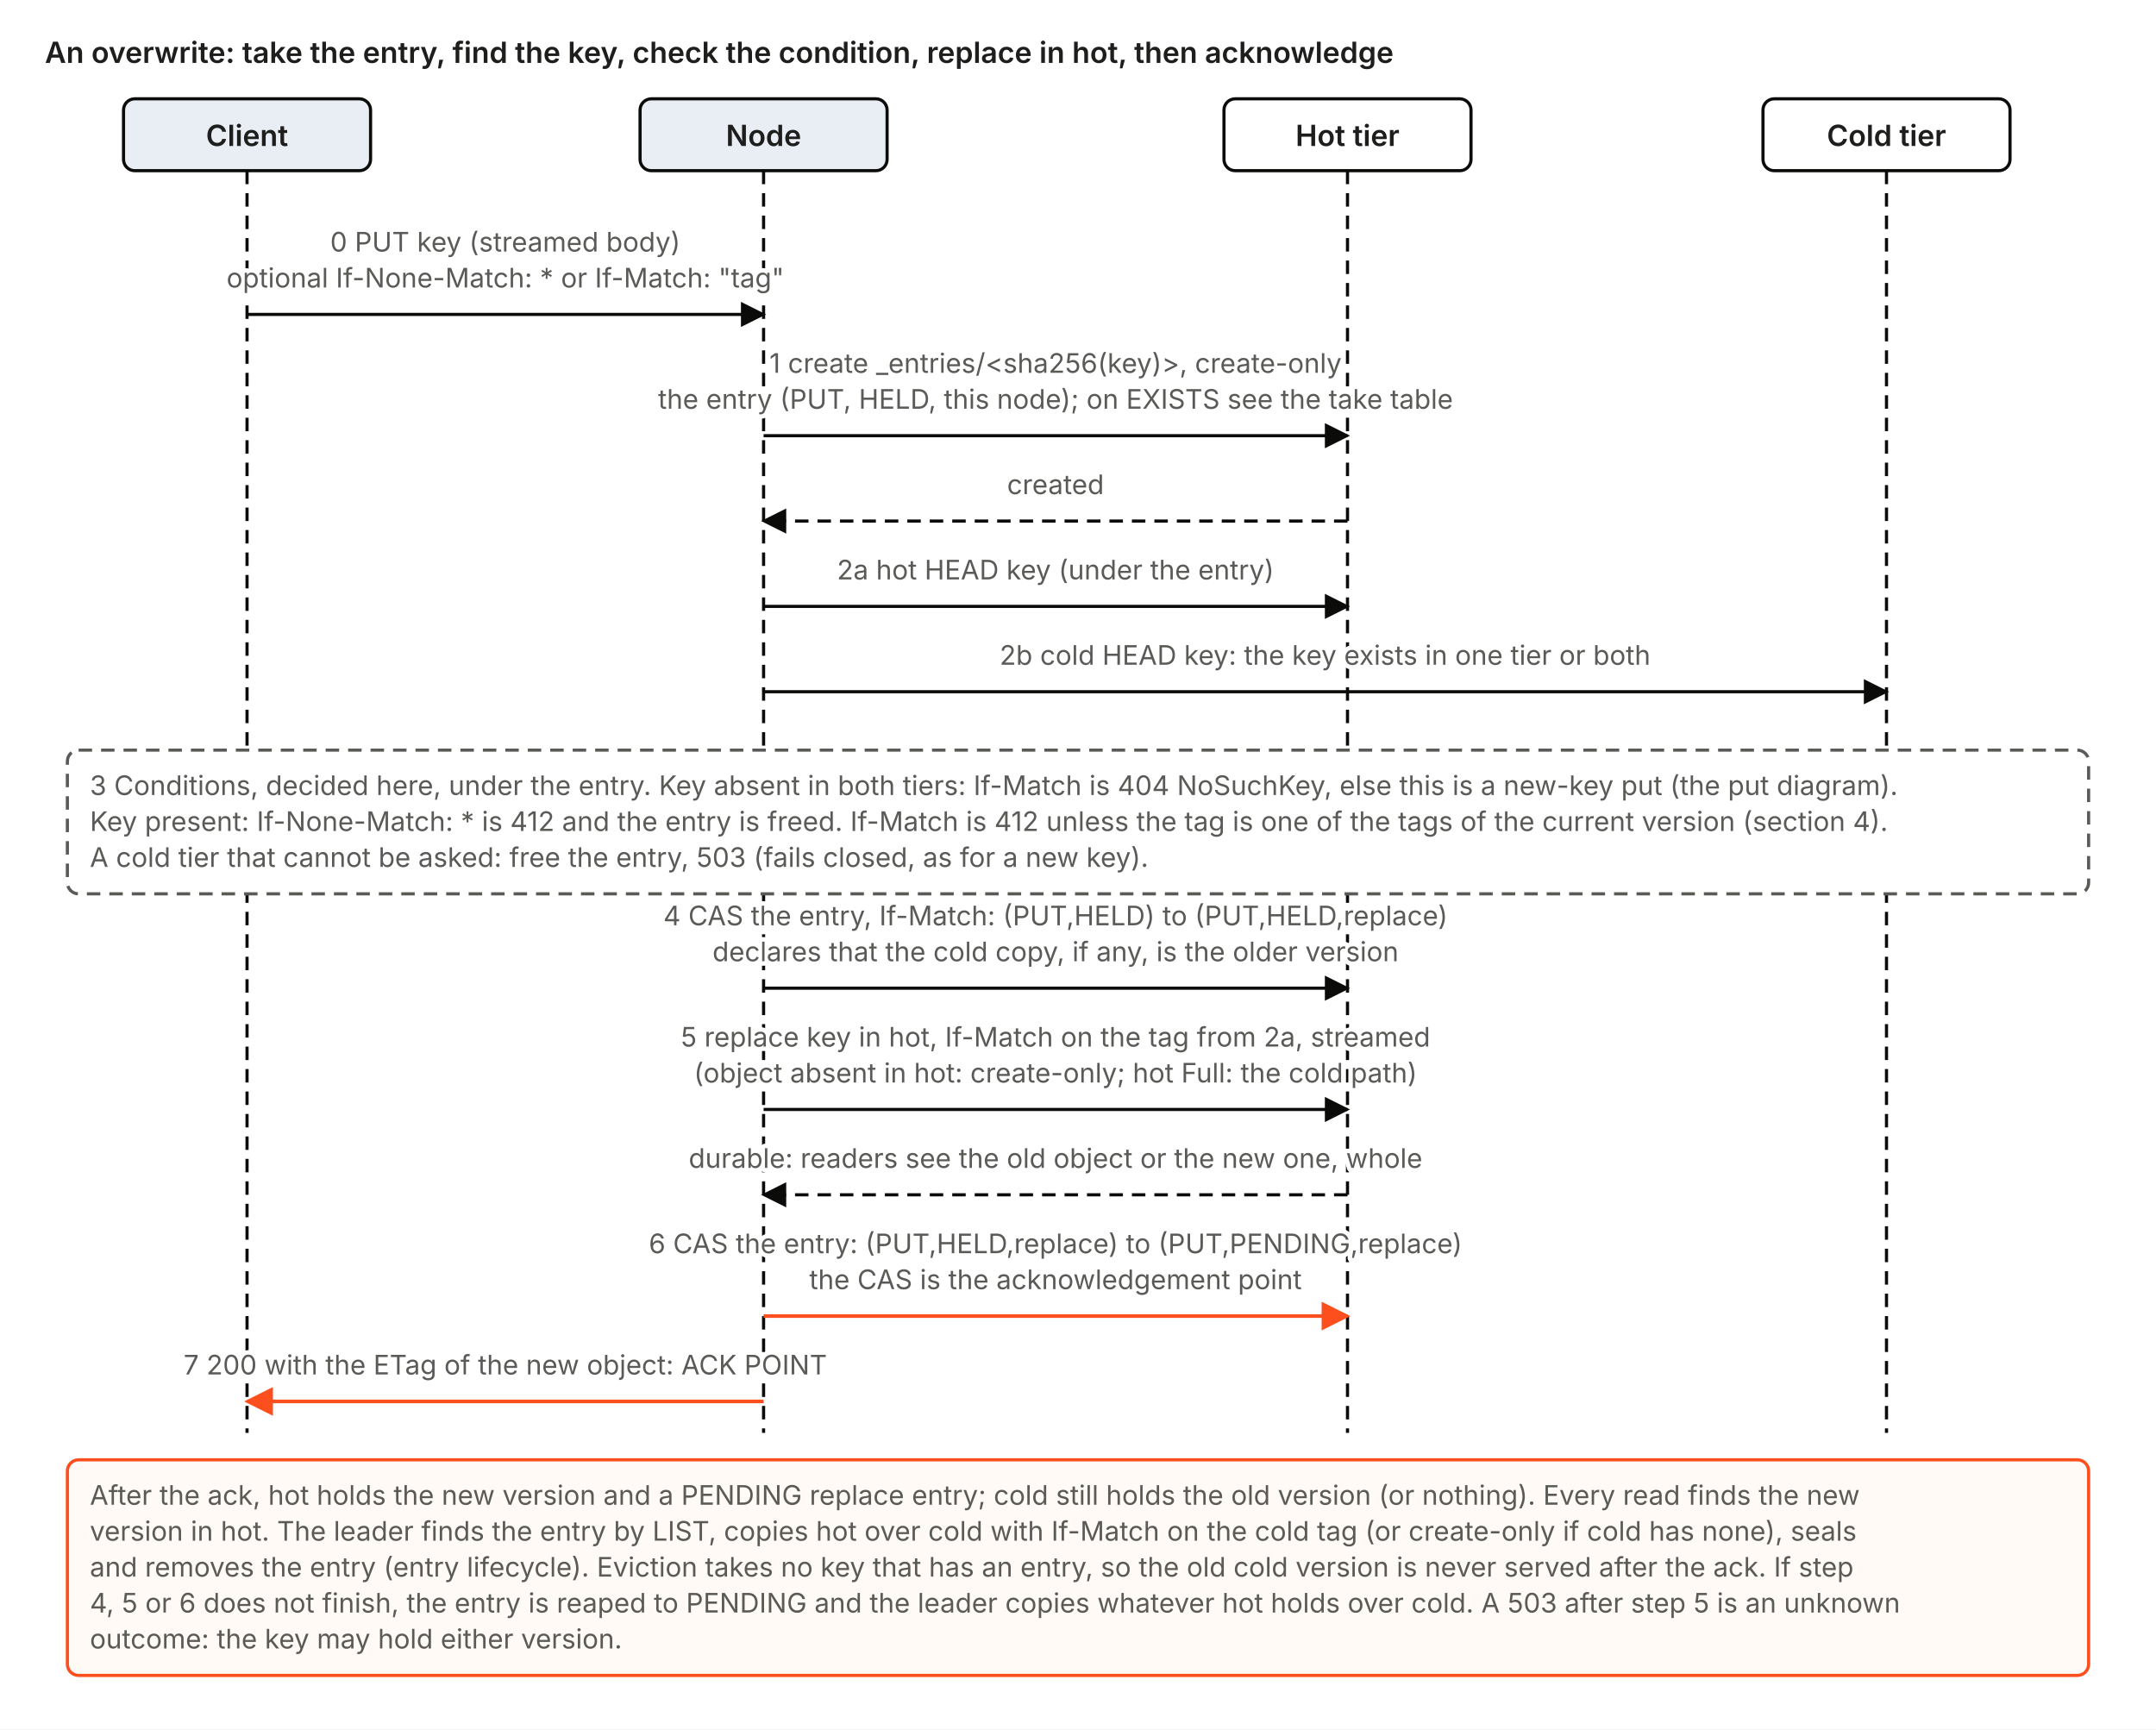
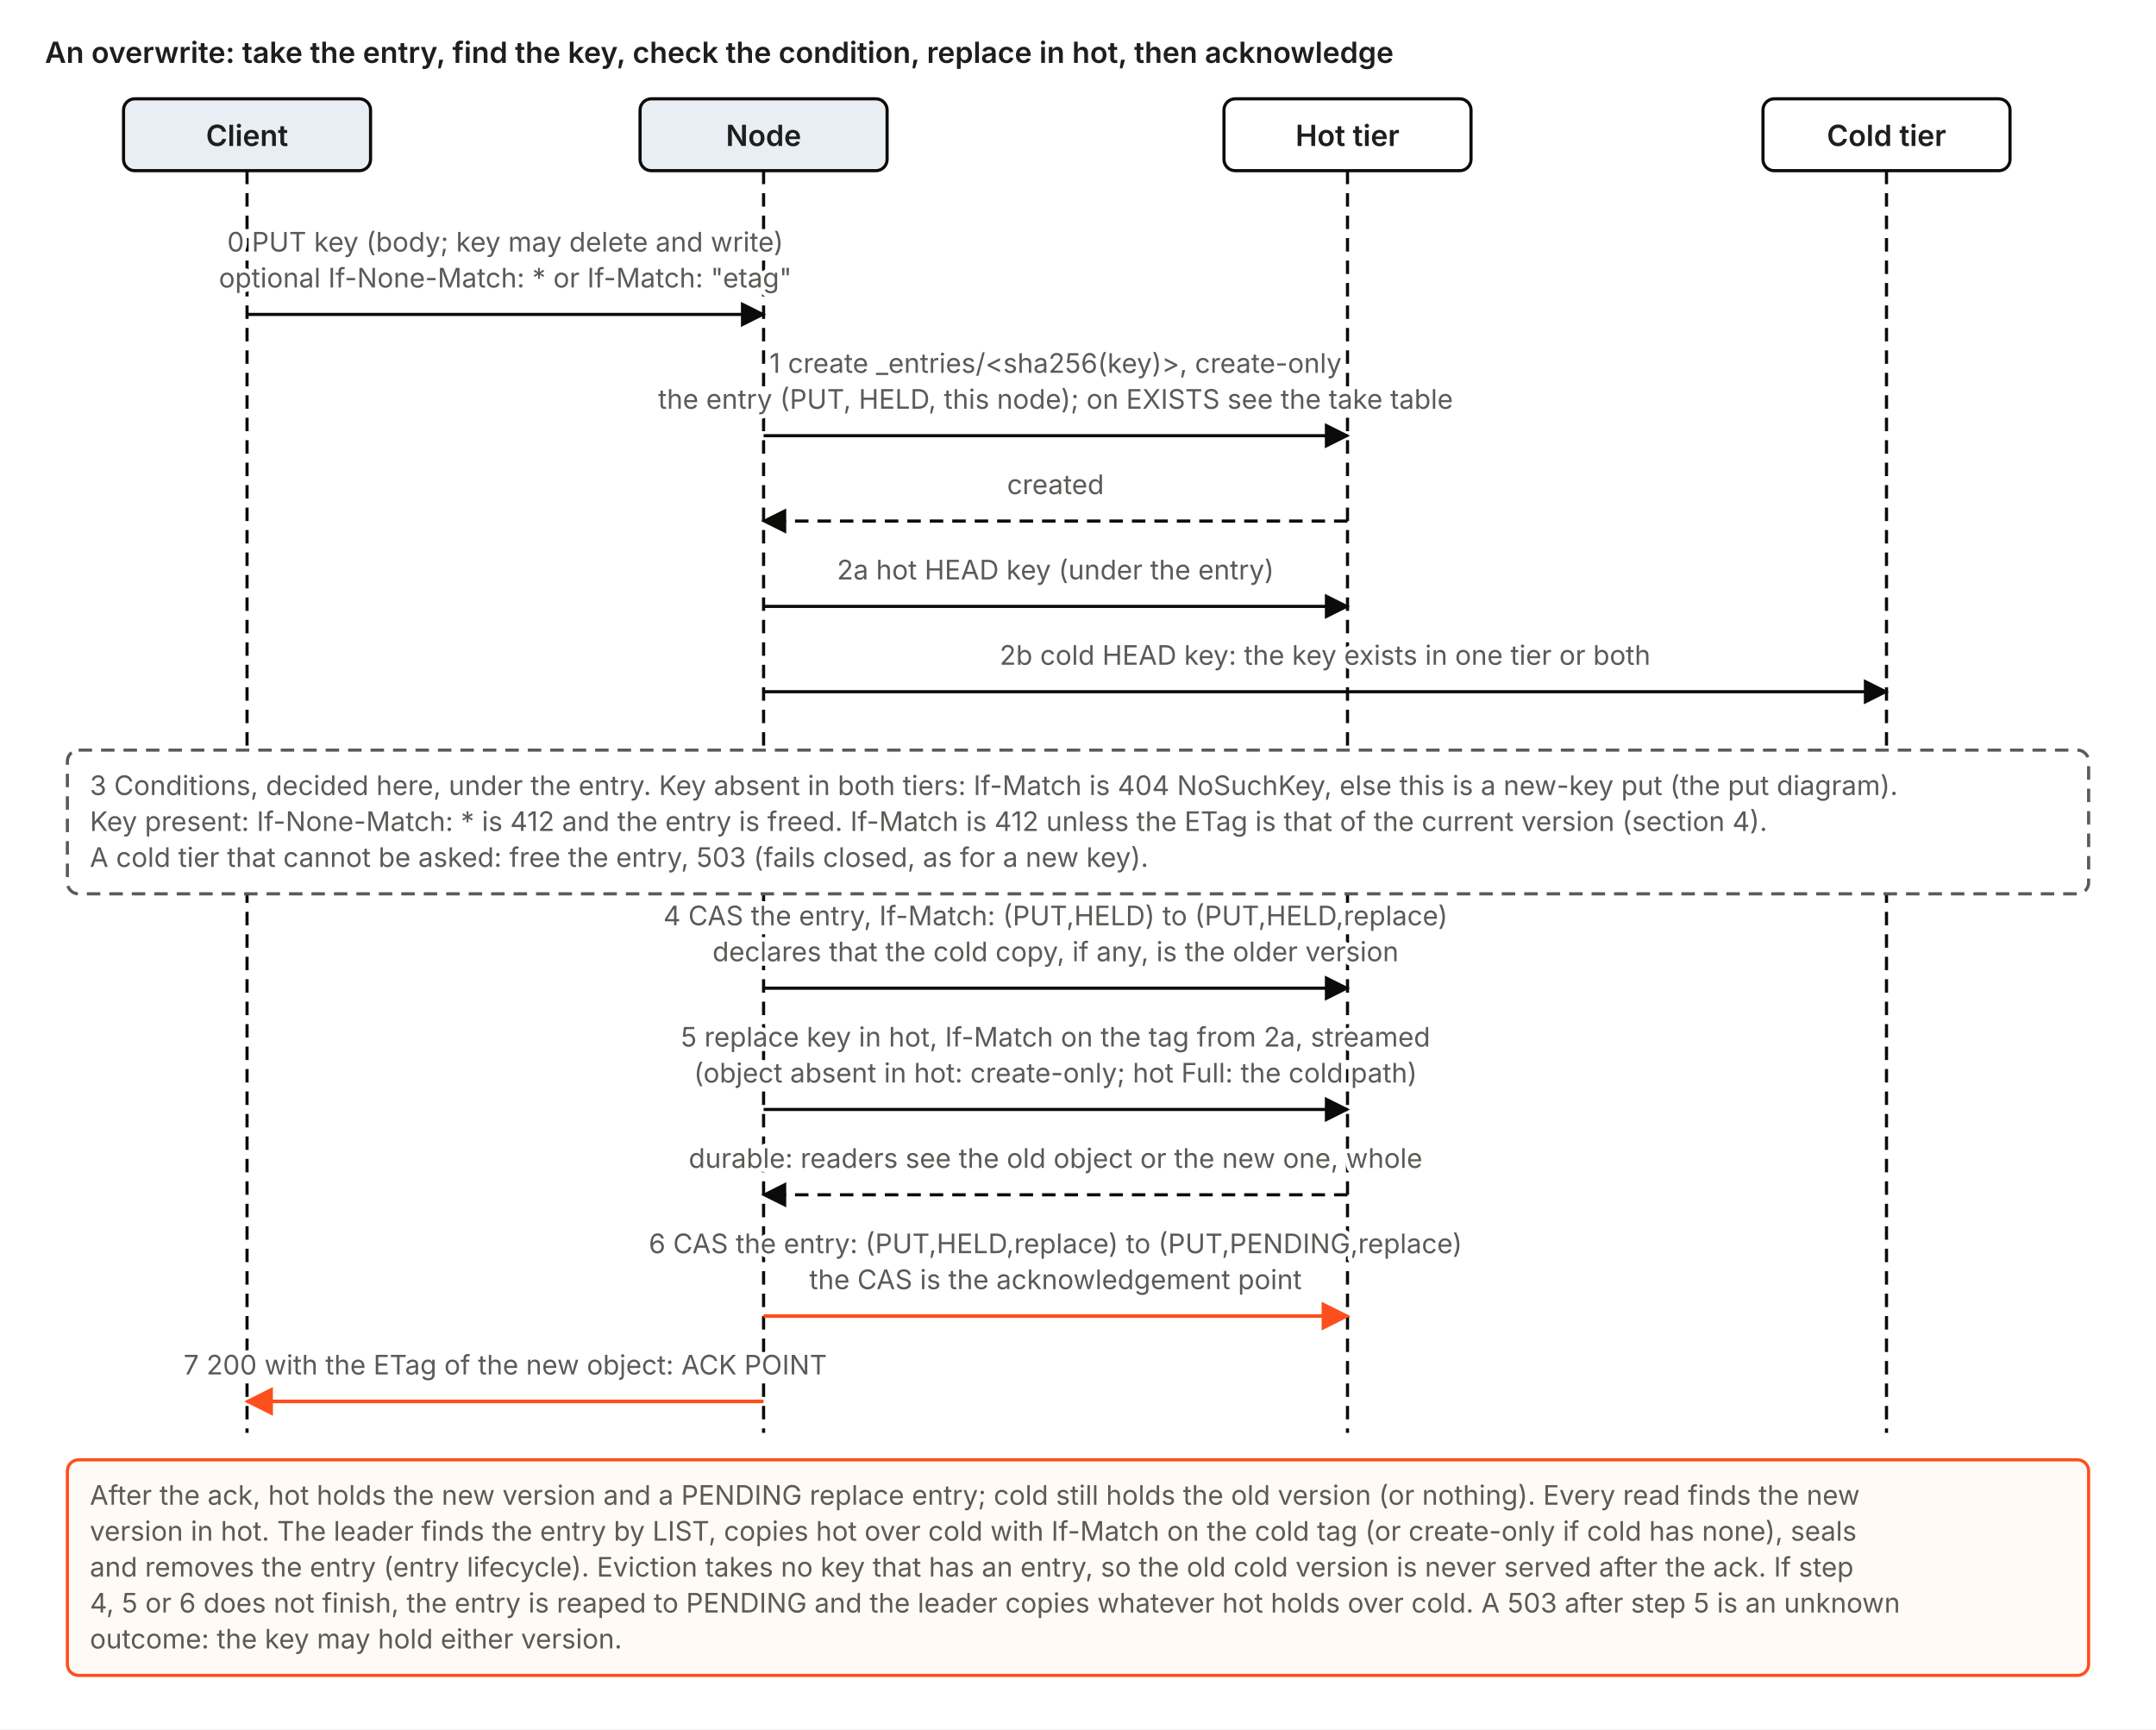
- <svg xmlns="http://www.w3.org/2000/svg" viewBox="0 0 960 770" width="960" height="770" role="img" aria-label="Sequence diagram of a put over an existing key: Client, Node, Hot tier, Cold tier. The node takes the entry of the key, reads both tiers, evaluates If-None-Match and If-Match against the tags of the current version, declares the replacement on the entry, replaces the hot object atomically on its tag, then moves the entry to PENDING with a compare-and-swap, which is the acknowledgement point. The leader later replaces the cold copy.">
+ <svg xmlns="http://www.w3.org/2000/svg" viewBox="0 0 960 770" width="960" height="770" role="img" aria-label="Sequence diagram of a put over an existing key: Client, Node, Hot tier, Cold tier. The node takes the entry of the key, reads both tiers, evaluates If-None-Match and If-Match against the ETag of the current version, declares the replacement on the entry, replaces the hot object atomically on its tag, then moves the entry to PENDING with a compare-and-swap, which is the acknowledgement point. The leader later replaces the cold copy.">
  <defs>
    <marker id="seq-overwrite-put-ak" viewBox="0 0 10 10" refX="9" refY="5" markerWidth="8" markerHeight="8" orient="auto">
      <path d="M0,0 L10,5 L0,10 z" fill="#0B0B0A" />
    </marker>
    <marker id="seq-overwrite-put-ao" viewBox="0 0 10 10" refX="9" refY="5" markerWidth="8" markerHeight="8" orient="auto">
      <path d="M0,0 L10,5 L0,10 z" fill="#FD4F1D" />
    </marker>
  </defs>
  <style>
.box{fill:#FFFFFF;stroke:#0B0B0A;stroke-width:1.4}
.box-b{fill:#E8EEF4;stroke:#0B0B0A;stroke-width:1.4}
.box-o{fill:#FFFAF5;stroke:#FD4F1D;stroke-width:1.4}
.box-t{fill:none;stroke:#FD4F1D;stroke-width:2}
.box-p{fill:none;stroke:#5A5A57;stroke-width:1.4;stroke-dasharray:6 4}
.ln{stroke:#0B0B0A;fill:none;stroke-width:1.4}
.ln-d{stroke:#0B0B0A;fill:none;stroke-width:1.4;stroke-dasharray:6 4}
.ln-o{stroke:#FD4F1D;fill:none;stroke-width:1.6}
.ln-od{stroke:#FD4F1D;fill:none;stroke-width:1.6;stroke-dasharray:6 4}
text{fill:#1E1E1D;font-family:system-ui,-apple-system,'Segoe UI',sans-serif;font-size:13px}
.b{font-weight:600}
.t-m{fill:#5A5A57;font-size:12px}
.t-n{fill:#5A5A57;font-size:13px}
.lbl{paint-order:stroke;stroke:#FFFFFF;stroke-width:4px;stroke-linejoin:round}
</style>
  <rect x="0" y="0" width="960" height="770" fill="#FFFFFF" />
  <text x="20" y="28" class="b" font-size="16">An overwrite: take the entry, find the key, check the condition, replace in hot, then acknowledge</text>
  <rect x="55" y="44" width="110" height="32" rx="5" class="box-b" />
  <text x="110" y="65" class="b" text-anchor="middle">Client</text>
  <rect x="285" y="44" width="110" height="32" rx="5" class="box-b" />
  <text x="340" y="65" class="b" text-anchor="middle">Node</text>
  <rect x="545" y="44" width="110" height="32" rx="5" class="box" />
  <text x="600" y="65" class="b" text-anchor="middle">Hot tier</text>
  <rect x="785" y="44" width="110" height="32" rx="5" class="box" />
  <text x="840" y="65" class="b" text-anchor="middle">Cold tier</text>
  <line x1="110" y1="76" x2="110" y2="638" class="ln-d" />
  <line x1="340" y1="76" x2="340" y2="638" class="ln-d" />
  <line x1="600" y1="76" x2="600" y2="638" class="ln-d" />
  <line x1="840" y1="76" x2="840" y2="638" class="ln-d" />
-   <text x="225" y="112" class="t-m lbl" text-anchor="middle">0  PUT key (streamed body)</text>
-   <text x="225" y="128" class="t-m lbl" text-anchor="middle">optional If-None-Match: * or If-Match: "tag"</text>
+   <text x="225" y="112" class="t-m lbl" text-anchor="middle">0  PUT key (body; key may delete and write)</text>
+   <text x="225" y="128" class="t-m lbl" text-anchor="middle">optional If-None-Match: * or If-Match: "etag"</text>
  <line x1="110" y1="140" x2="340" y2="140" class="ln" marker-end="url(#seq-overwrite-put-ak)" />
  <text x="470" y="166" class="t-m lbl" text-anchor="middle">1  create _entries/&lt;sha256(key)&gt;, create-only</text>
  <text x="470" y="182" class="t-m lbl" text-anchor="middle">the entry (PUT, HELD, this node); on EXISTS see the take table</text>
  <line x1="340" y1="194" x2="600" y2="194" class="ln" marker-end="url(#seq-overwrite-put-ak)" />
  <text x="470" y="220" class="t-m lbl" text-anchor="middle">created</text>
  <line x1="600" y1="232" x2="340" y2="232" class="ln-d" marker-end="url(#seq-overwrite-put-ak)" />
  <text x="470" y="258" class="t-m lbl" text-anchor="middle">2a  hot HEAD key (under the entry)</text>
  <line x1="340" y1="270" x2="600" y2="270" class="ln" marker-end="url(#seq-overwrite-put-ak)" />
  <text x="590" y="296" class="t-m lbl" text-anchor="middle">2b  cold HEAD key: the key exists in one tier or both</text>
  <line x1="340" y1="308" x2="840" y2="308" class="ln" marker-end="url(#seq-overwrite-put-ak)" />
  <rect x="30" y="334" width="900" height="64" rx="5" fill="#FFFFFF" />
  <rect x="30" y="334" width="900" height="64" rx="5" class="box-p" />
  <text x="40" y="354" class="t-m">3  Conditions, decided here, under the entry. Key absent in both tiers: If-Match is 404 NoSuchKey, else this is a new-key put (the put diagram).</text>
-   <text x="40" y="370" class="t-m">Key present: If-None-Match: * is 412 and the entry is freed. If-Match is 412 unless the tag is one of the tags of the current version (section 4).</text>
+   <text x="40" y="370" class="t-m">Key present: If-None-Match: * is 412 and the entry is freed. If-Match is 412 unless the ETag is that of the current version (section 4).</text>
  <text x="40" y="386" class="t-m">A cold tier that cannot be asked: free the entry, 503 (fails closed, as for a new key).</text>
  <text x="470" y="412" class="t-m lbl" text-anchor="middle">4  CAS the entry, If-Match: (PUT,HELD) to (PUT,HELD,replace)</text>
  <text x="470" y="428" class="t-m lbl" text-anchor="middle">declares that the cold copy, if any, is the older version</text>
  <line x1="340" y1="440" x2="600" y2="440" class="ln" marker-end="url(#seq-overwrite-put-ak)" />
  <text x="470" y="466" class="t-m lbl" text-anchor="middle">5  replace key in hot, If-Match on the tag from 2a, streamed</text>
  <text x="470" y="482" class="t-m lbl" text-anchor="middle">(object absent in hot: create-only; hot Full: the cold path)</text>
  <line x1="340" y1="494" x2="600" y2="494" class="ln" marker-end="url(#seq-overwrite-put-ak)" />
  <text x="470" y="520" class="t-m lbl" text-anchor="middle">durable: readers see the old object or the new one, whole</text>
  <line x1="600" y1="532" x2="340" y2="532" class="ln-d" marker-end="url(#seq-overwrite-put-ak)" />
  <text x="470" y="558" class="t-m lbl" text-anchor="middle">6  CAS the entry: (PUT,HELD,replace) to (PUT,PENDING,replace)</text>
  <text x="470" y="574" class="t-m lbl" text-anchor="middle">the CAS is the acknowledgement point</text>
  <line x1="340" y1="586" x2="600" y2="586" class="ln-o" marker-end="url(#seq-overwrite-put-ao)" />
  <text x="225" y="612" class="t-m lbl" text-anchor="middle">7  200 with the ETag of the new object: ACK POINT</text>
  <line x1="340" y1="624" x2="110" y2="624" class="ln-o" marker-end="url(#seq-overwrite-put-ao)" />
  <rect x="30" y="650" width="900" height="96" rx="5" class="box-o" />
  <text x="40" y="670" class="t-m">After the ack, hot holds the new version and a PENDING replace entry; cold still holds the old version (or nothing). Every read finds the new</text>
  <text x="40" y="686" class="t-m">version in hot. The leader finds the entry by LIST, copies hot over cold with If-Match on the cold tag (or create-only if cold has none), seals</text>
  <text x="40" y="702" class="t-m">and removes the entry (entry lifecycle). Eviction takes no key that has an entry, so the old cold version is never served after the ack. If step</text>
  <text x="40" y="718" class="t-m">4, 5 or 6 does not finish, the entry is reaped to PENDING and the leader copies whatever hot holds over cold. A 503 after step 5 is an unknown</text>
  <text x="40" y="734" class="t-m">outcome: the key may hold either version.</text>
</svg>
